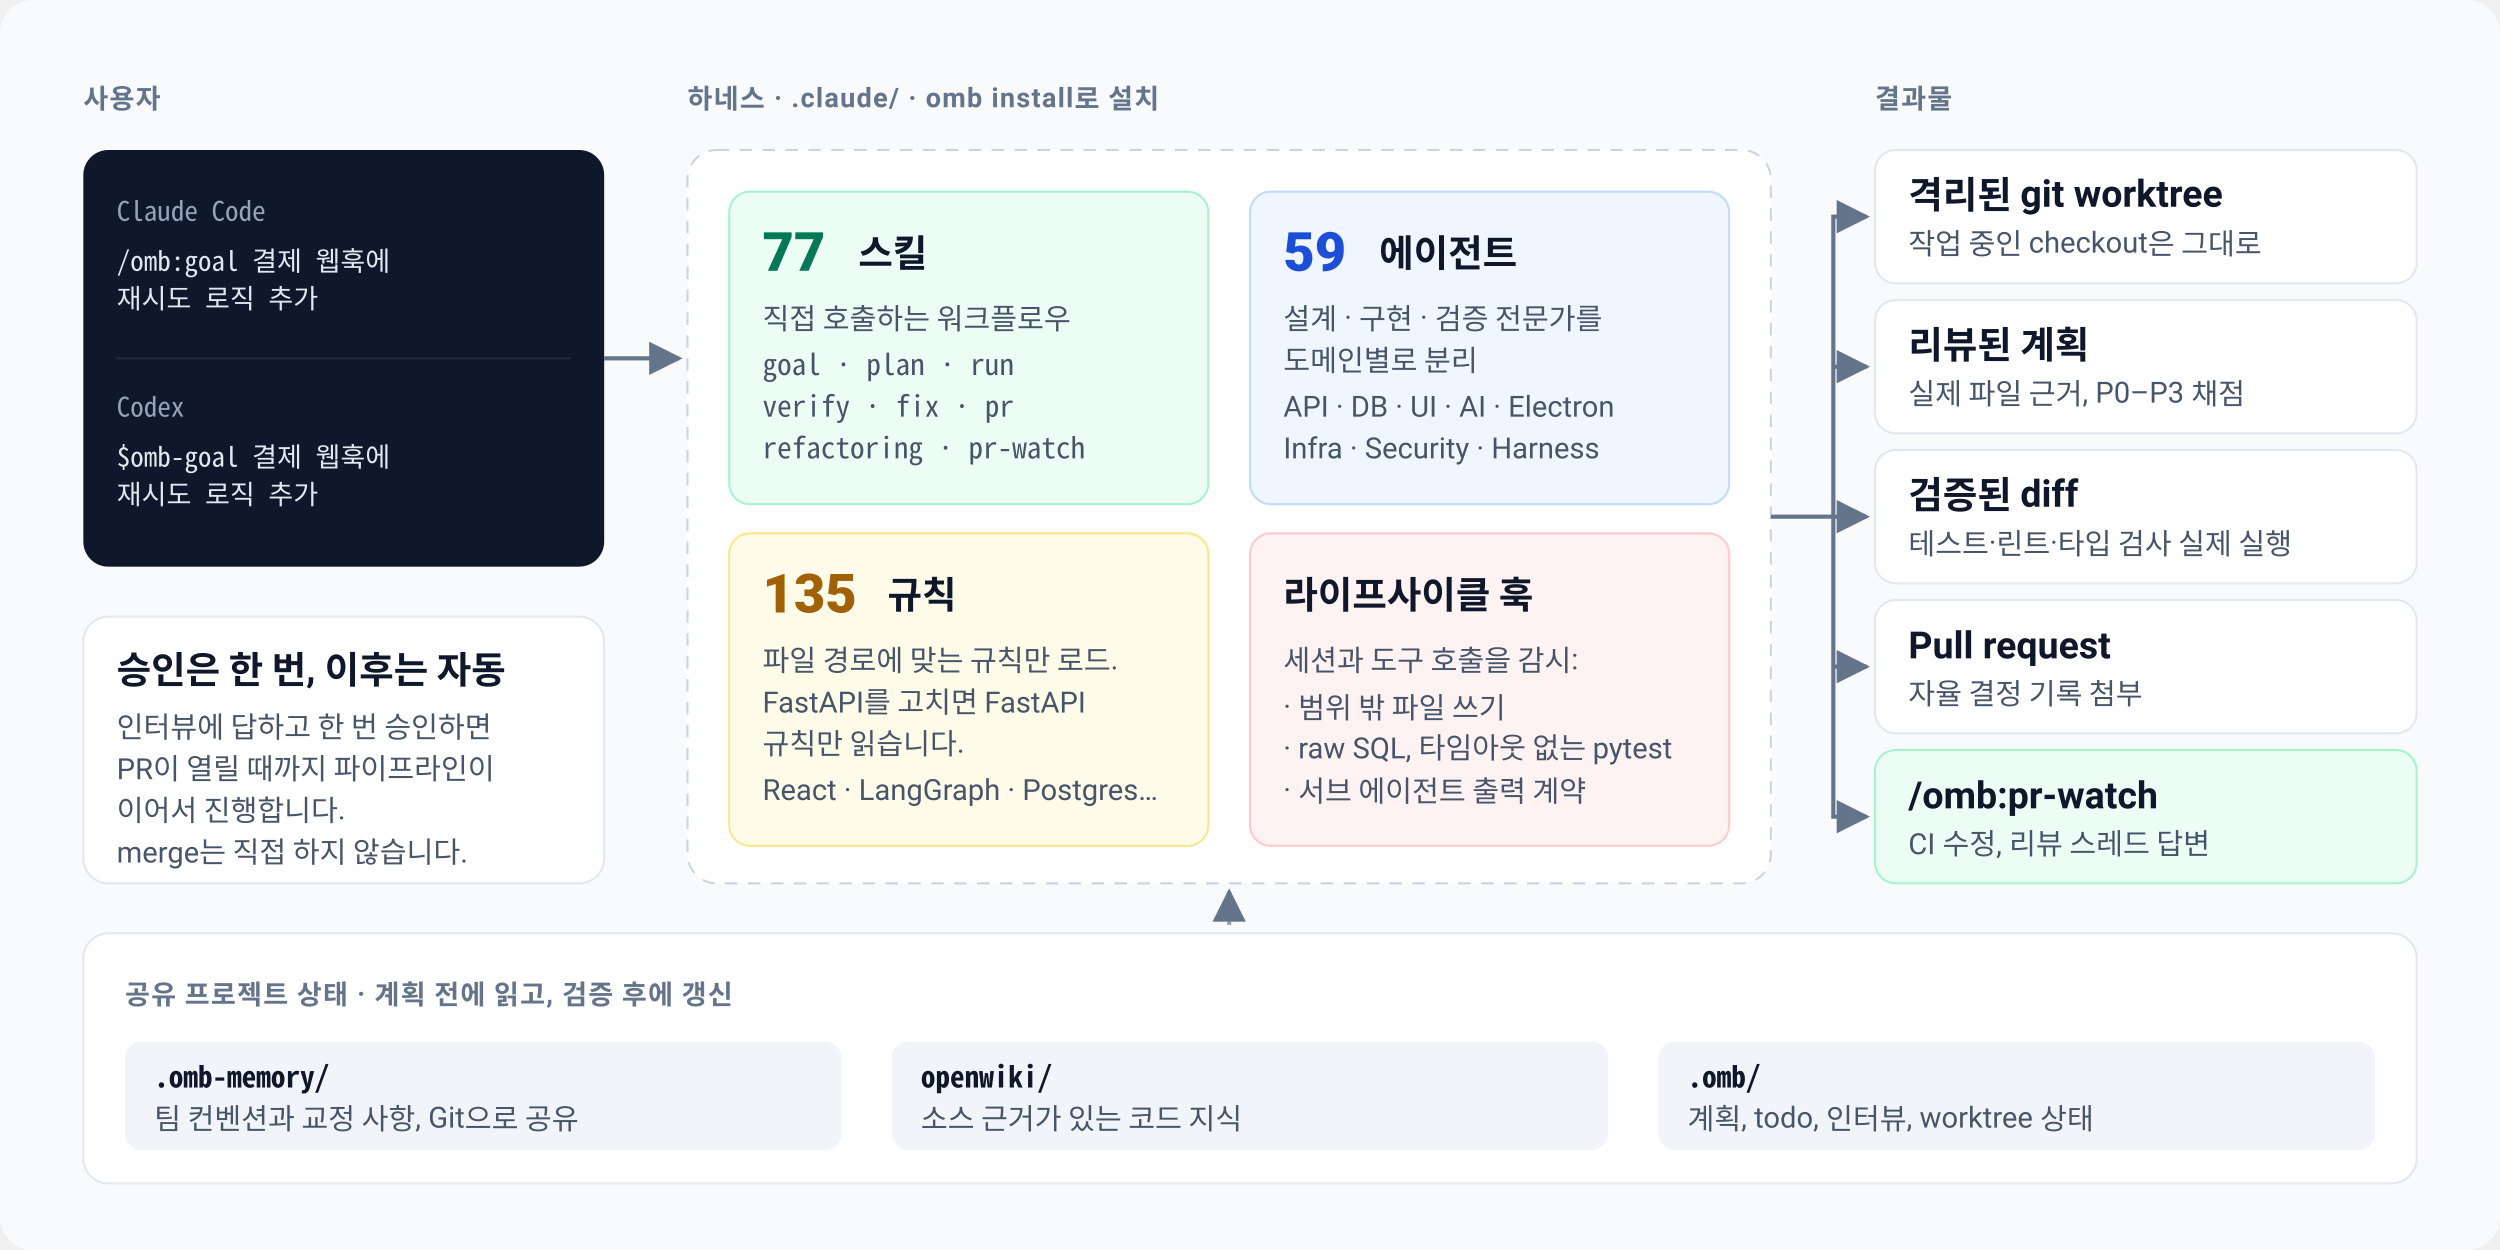
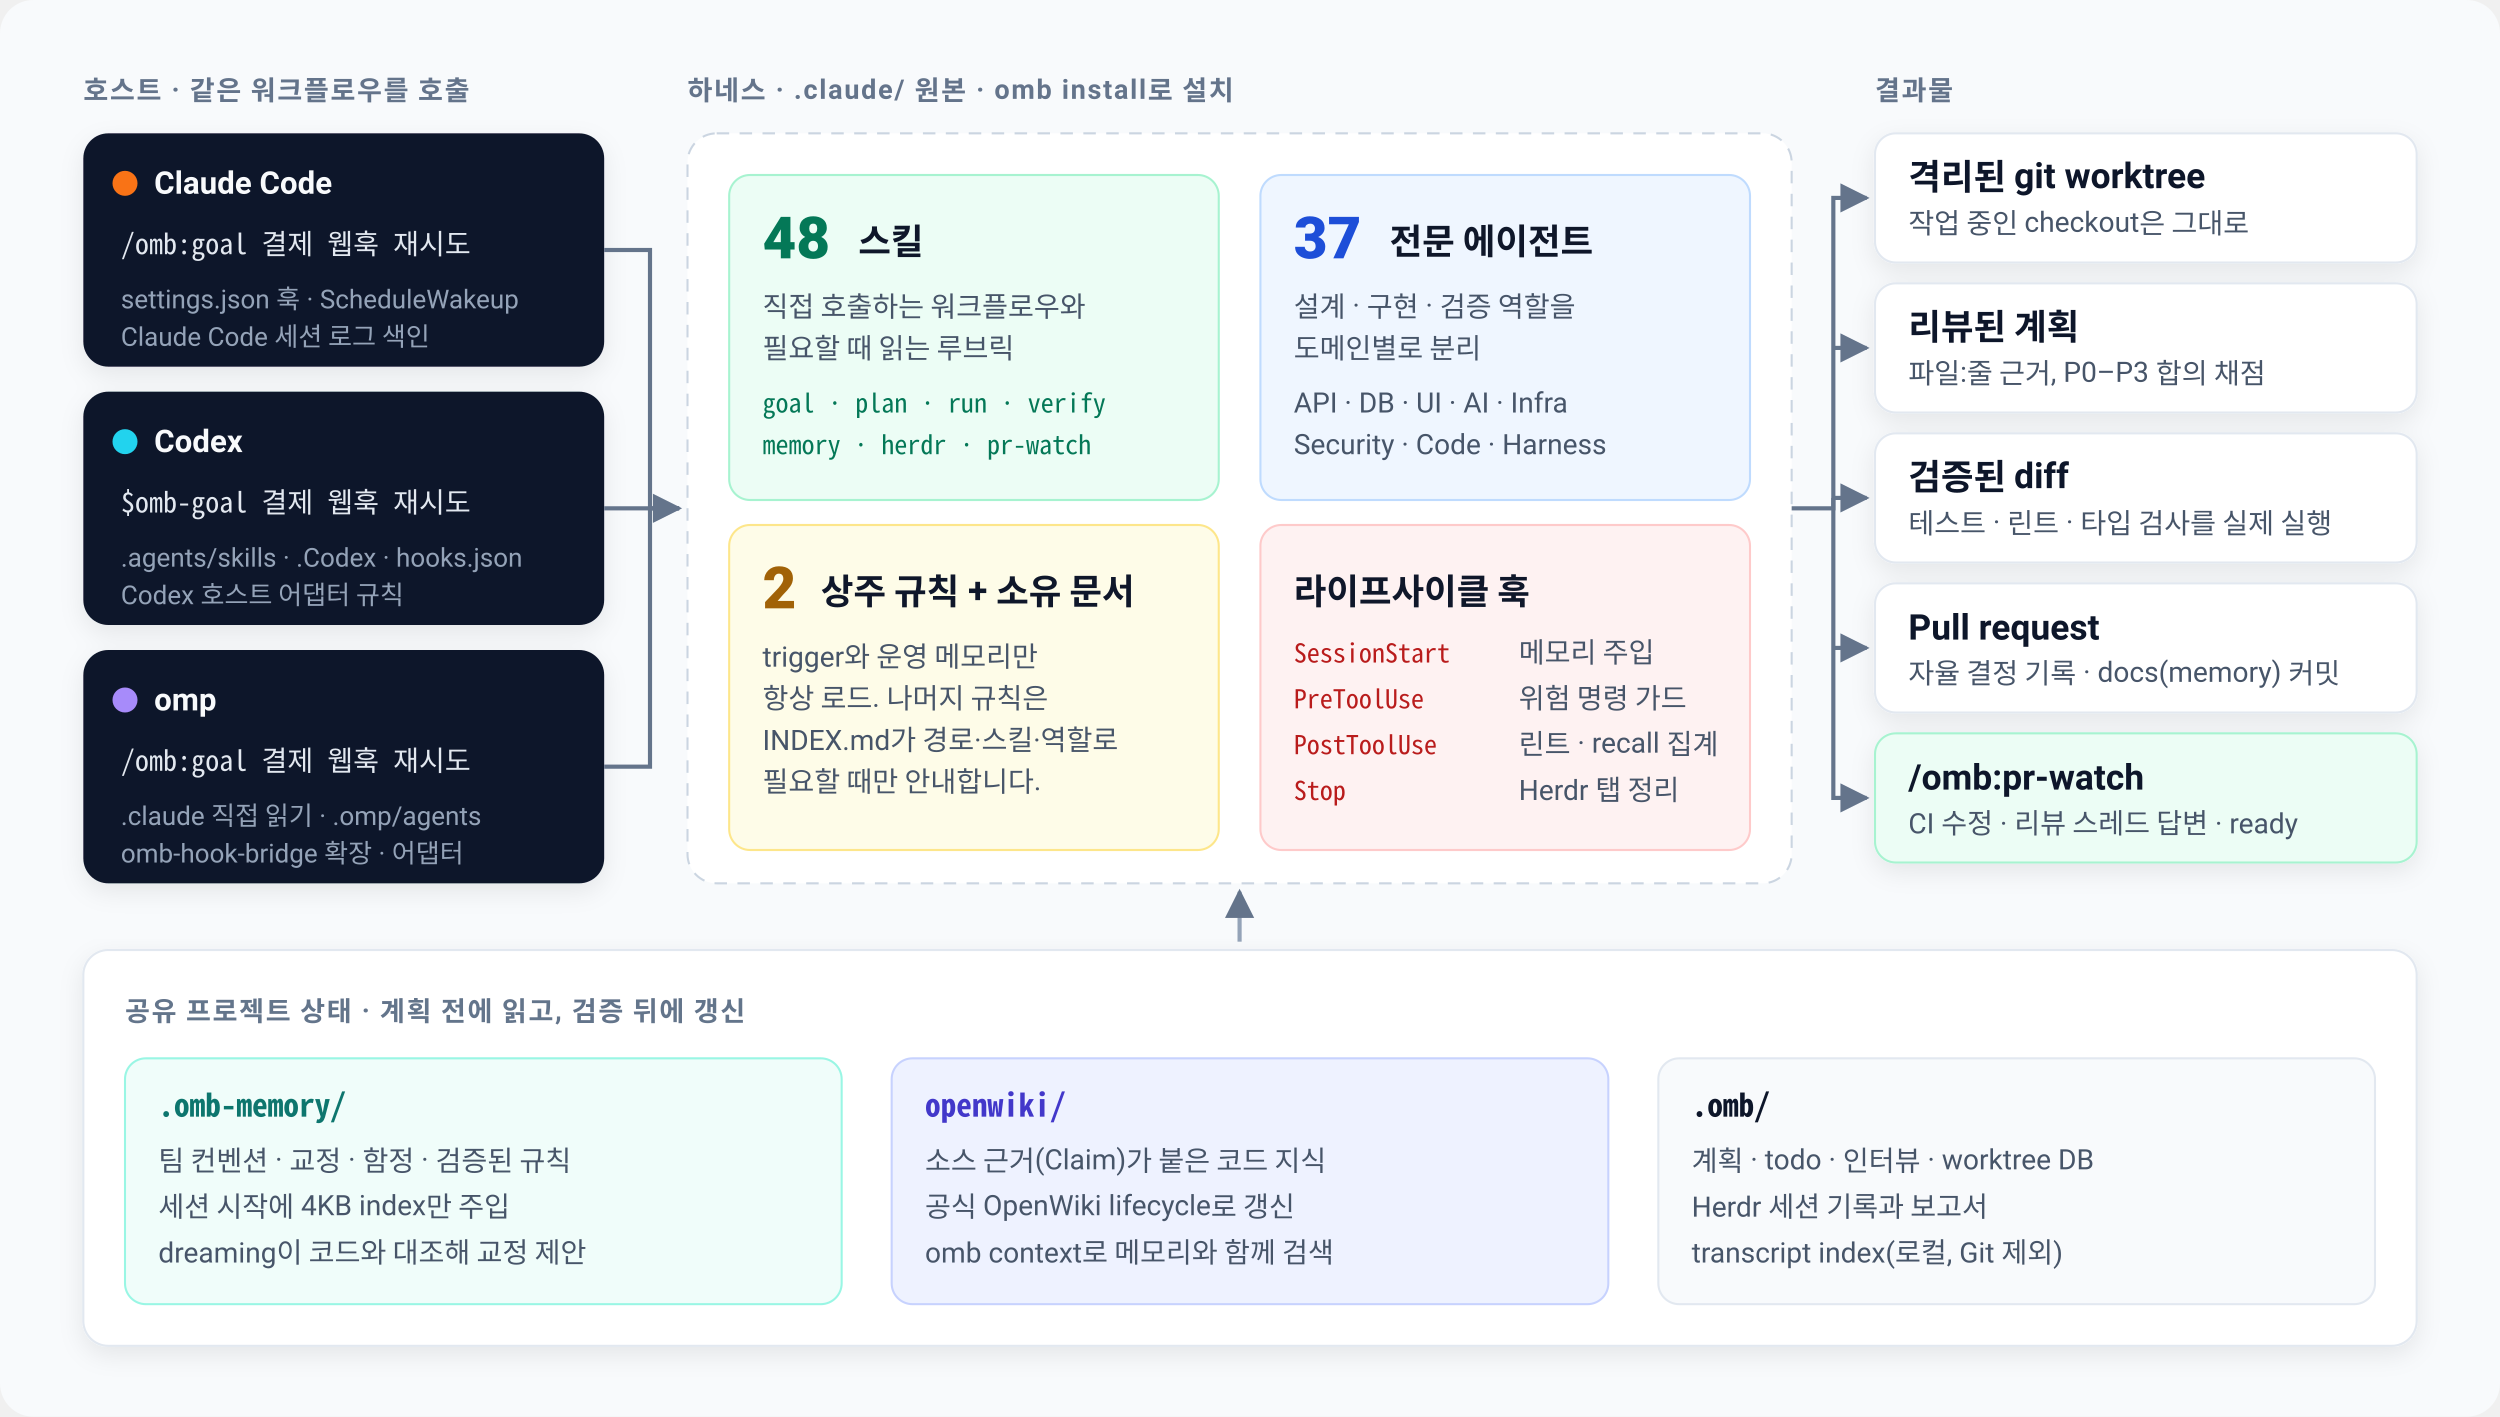
- <svg xmlns="http://www.w3.org/2000/svg" width="1200" height="600" viewBox="0 0 1200 600" role="img" aria-labelledby="t d">
+ <svg xmlns="http://www.w3.org/2000/svg" width="1200" height="680" viewBox="0 0 1200 680" role="img" aria-labelledby="t d">
  <defs>
-     <marker id="a" viewBox="0 0 10 10" refX="9" refY="5" markerWidth="8" markerHeight="8" orient="auto">
+     <marker id="a" viewBox="0 0 10 10" refX="9" refY="5" markerWidth="7" markerHeight="7" orient="auto">
      <path d="M0 0L10 5L0 10z" fill="#64748b" />
    </marker>
+     <filter id="sh" x="-5%" y="-5%" width="110%" height="120%">
+       <feDropShadow dx="0" dy="4" stdDeviation="6" flood-color="#0f172a" flood-opacity="0.08" />
+     </filter>
  </defs>
  <style>
    .f { font-family: ui-sans-serif, -apple-system, "Apple SD Gothic Neo", "Noto Sans KR", "Malgun Gothic", "Segoe UI", Roboto, sans-serif; }
    .m { font-family: ui-monospace, SFMono-Regular, Menlo, Consolas, "D2Coding", "Noto Sans Mono CJK KR", monospace; }
-     .h { font-size: 13px; font-weight: 700; letter-spacing: 0.6px; fill: #64748b; }
-     .ct { font-size: 18px; font-weight: 700; fill: #0f172a; }
-     .cb { font-size: 14px; fill: #475569; }
-     .num { font-size: 26px; font-weight: 800; }
+     .h { font-size: 13px; font-weight: 700; letter-spacing: 0.8px; fill: #64748b; }
+     .ct { font-size: 17px; font-weight: 700; fill: #0f172a; }
+     .cb { font-size: 13.5px; fill: #475569; }
+     .num { font-size: 28px; font-weight: 800; }
  </style>
-   <rect width="1200" height="600" rx="16" fill="#f8fafc" />
-   <text x="40" y="52" class="f h">사용자</text>
-   <text x="330" y="52" class="f h">하네스 · .claude/ · omb install로 설치</text>
-   <text x="900" y="52" class="f h">결과물</text>
-   <g transform="translate(40 72)">
-     <rect width="250" height="200" rx="12" fill="#0f172a" />
-     <g class="m" font-size="13">
-       <text x="16" y="34" fill="#94a3b8">Claude Code</text>
-       <text x="16" y="58" fill="#e2e8f0">/omb:goal 결제 웹훅에</text>
-       <text x="16" y="76" fill="#e2e8f0">재시도 로직 추가</text>
-       <line x1="16" y1="100" x2="234" y2="100" stroke="#1e293b" />
-       <text x="16" y="128" fill="#94a3b8">Codex</text>
-       <text x="16" y="152" fill="#e2e8f0">$omb-goal 결제 웹훅에</text>
-       <text x="16" y="170" fill="#e2e8f0">재시도 로직 추가</text>
+   <rect width="1200" height="680" rx="16" fill="#f8fafc" />
+   <text x="40" y="48" class="f h">호스트 · 같은 워크플로우를 호출</text>
+   <text x="330" y="48" class="f h">하네스 · .claude/ 원본 · omb install로 설치</text>
+   <text x="900" y="48" class="f h">결과물</text>
+   <g class="f" filter="url(#sh)">
+     <g transform="translate(40 64)">
+       <rect width="250" height="112" rx="12" fill="#0f172a" />
+       <circle cx="20" cy="24" r="6" fill="#f97316" />
+       <text x="34" y="29" font-size="15" font-weight="700" fill="#f8fafc">Claude Code</text>
+       <text x="18" y="58" class="m" font-size="13.5" fill="#e2e8f0">/omb:goal 결제 웹훅 재시도</text>
+       <text x="18" y="84" font-size="12.5" fill="#94a3b8">settings.json 훅 · ScheduleWakeup</text>
+       <text x="18" y="102" font-size="12.5" fill="#94a3b8">Claude Code 세션 로그 색인</text>
+     </g>
+     <g transform="translate(40 188)">
+       <rect width="250" height="112" rx="12" fill="#0f172a" />
+       <circle cx="20" cy="24" r="6" fill="#22d3ee" />
+       <text x="34" y="29" font-size="15" font-weight="700" fill="#f8fafc">Codex</text>
+       <text x="18" y="58" class="m" font-size="13.5" fill="#e2e8f0">$omb-goal 결제 웹훅 재시도</text>
+       <text x="18" y="84" font-size="12.5" fill="#94a3b8">.agents/skills · .Codex · hooks.json</text>
+       <text x="18" y="102" font-size="12.5" fill="#94a3b8">Codex 호스트 어댑터 규칙</text>
+     </g>
+     <g transform="translate(40 312)">
+       <rect width="250" height="112" rx="12" fill="#0f172a" />
+       <circle cx="20" cy="24" r="6" fill="#a78bfa" />
+       <text x="34" y="29" font-size="15" font-weight="700" fill="#f8fafc">omp</text>
+       <text x="18" y="58" class="m" font-size="13.5" fill="#e2e8f0">/omb:goal 결제 웹훅 재시도</text>
+       <text x="18" y="84" font-size="12.5" fill="#94a3b8">.claude 직접 읽기 · .omp/agents</text>
+       <text x="18" y="102" font-size="12.5" fill="#94a3b8">omb-hook-bridge 확장 · 어댑터</text>
    </g>
  </g>
-   <g transform="translate(40 296)" class="f">
-     <rect width="250" height="128" rx="12" fill="#ffffff" stroke="#e2e8f0" />
-     <text x="16" y="32" class="ct">승인은 한 번, 이후는 자동</text>
-     <text x="16" y="58" class="cb">인터뷰에 답하고 한 번 승인하면</text>
-     <text x="16" y="78" class="cb">PR이 열릴 때까지 파이프라인이</text>
-     <text x="16" y="98" class="cb">이어서 진행합니다.</text>
-     <text x="16" y="118" class="cb">merge는 직접 하지 않습니다.</text>
-   </g>
-   <rect x="330" y="72" width="520" height="352" rx="14" fill="#ffffff" stroke="#cbd5e1" stroke-dasharray="6 5" />
+   <rect x="330" y="64" width="530" height="360" rx="14" fill="#ffffff" stroke="#cbd5e1" stroke-dasharray="6 5" />
  <g class="f">
-     <g transform="translate(350 92)">
-       <rect width="230" height="150" rx="10" fill="#ecfdf5" stroke="#a7f3d0" />
-       <text x="16" y="38" class="num" fill="#047857">77</text>
-       <text x="62" y="36" class="ct">스킬</text>
-       <text x="16" y="66" class="cb">직접 호출하는 워크플로우</text>
-       <text x="16" y="88" class="cb m" font-size="13">goal · plan · run</text>
-       <text x="16" y="108" class="cb m" font-size="13">verify · fix · pr</text>
-       <text x="16" y="128" class="cb m" font-size="13">refactoring · pr-watch</text>
+     <g transform="translate(350 84)">
+       <rect width="235" height="156" rx="10" fill="#ecfdf5" stroke="#a7f3d0" />
+       <text x="16" y="40" class="num" fill="#047857">48</text>
+       <text x="62" y="38" class="ct">스킬</text>
+       <text x="16" y="68" class="cb">직접 호출하는 워크플로우와</text>
+       <text x="16" y="88" class="cb">필요할 때 읽는 루브릭</text>
+       <text x="16" y="114" class="m" font-size="12.5" fill="#047857">goal · plan · run · verify</text>
+       <text x="16" y="134" class="m" font-size="12.5" fill="#047857">memory · herdr · pr-watch</text>
    </g>
-     <g transform="translate(600 92)">
-       <rect width="230" height="150" rx="10" fill="#eff6ff" stroke="#bfdbfe" />
-       <text x="16" y="38" class="num" fill="#1d4ed8">59</text>
-       <text x="62" y="36" class="ct">에이전트</text>
-       <text x="16" y="66" class="cb">설계 · 구현 · 검증 전문가를</text>
-       <text x="16" y="86" class="cb">도메인별로 분리</text>
-       <text x="16" y="108" class="cb">API · DB · UI · AI · Electron</text>
-       <text x="16" y="128" class="cb">Infra · Security · Harness</text>
+     <g transform="translate(605 84)">
+       <rect width="235" height="156" rx="10" fill="#eff6ff" stroke="#bfdbfe" />
+       <text x="16" y="40" class="num" fill="#1d4ed8">37</text>
+       <text x="62" y="38" class="ct">전문 에이전트</text>
+       <text x="16" y="68" class="cb">설계 · 구현 · 검증 역할을</text>
+       <text x="16" y="88" class="cb">도메인별로 분리</text>
+       <text x="16" y="114" class="cb">API · DB · UI · AI · Infra</text>
+       <text x="16" y="134" class="cb">Security · Code · Harness</text>
    </g>
-     <g transform="translate(350 256)">
-       <rect width="230" height="150" rx="10" fill="#fefce8" stroke="#fde68a" />
-       <text x="16" y="38" class="num" fill="#a16207">135</text>
-       <text x="76" y="36" class="ct">규칙</text>
-       <text x="16" y="66" class="cb">파일 경로에 맞는 규칙만 로드.</text>
-       <text x="16" y="86" class="cb">FastAPI를 고치면 FastAPI</text>
-       <text x="16" y="106" class="cb">규칙만 읽습니다.</text>
-       <text x="16" y="128" class="cb">React · LangGraph · Postgres…</text>
+     <g transform="translate(350 252)">
+       <rect width="235" height="156" rx="10" fill="#fefce8" stroke="#fde68a" />
+       <text x="16" y="40" class="num" fill="#a16207">2</text>
+       <text x="44" y="38" class="ct">상주 규칙 + 소유 문서</text>
+       <text x="16" y="68" class="cb">trigger와 운영 메모리만</text>
+       <text x="16" y="88" class="cb">항상 로드. 나머지 규칙은</text>
+       <text x="16" y="108" class="cb">INDEX.md가 경로·스킬·역할로</text>
+       <text x="16" y="128" class="cb">필요할 때만 안내합니다.</text>
    </g>
-     <g transform="translate(600 256)">
-       <rect width="230" height="150" rx="10" fill="#fef2f2" stroke="#fecaca" />
-       <text x="16" y="36" class="ct">라이프사이클 훅</text>
-       <text x="16" y="66" class="cb">세션과 도구 호출을 감시:</text>
-       <text x="16" y="88" class="cb">· 범위 밖 파일 쓰기</text>
-       <text x="16" y="108" class="cb">· raw SQL, 타임아웃 없는 pytest</text>
-       <text x="16" y="128" class="cb">· 서브 에이전트 출력 계약</text>
+     <g transform="translate(605 252)">
+       <rect width="235" height="156" rx="10" fill="#fef2f2" stroke="#fecaca" />
+       <text x="16" y="38" class="ct">라이프사이클 훅</text>
+       <text x="16" y="66" class="m" font-size="12.5" fill="#b91c1c">SessionStart</text>
+       <text x="124" y="66" class="cb" font-size="12.5">메모리 주입</text>
+       <text x="16" y="88" class="m" font-size="12.5" fill="#b91c1c">PreToolUse</text>
+       <text x="124" y="88" class="cb" font-size="12.5">위험 명령 가드</text>
+       <text x="16" y="110" class="m" font-size="12.5" fill="#b91c1c">PostToolUse</text>
+       <text x="124" y="110" class="cb" font-size="12.5">린트 · recall 집계</text>
+       <text x="16" y="132" class="m" font-size="12.5" fill="#b91c1c">Stop</text>
+       <text x="124" y="132" class="cb" font-size="12.5">Herdr 탭 정리</text>
    </g>
  </g>
-   <g class="f">
-     <g transform="translate(900 72)">
-       <rect width="260" height="64" rx="10" fill="#ffffff" stroke="#e2e8f0" />
-       <text x="16" y="28" class="ct" font-size="16">격리된 git worktree</text>
-       <text x="16" y="50" class="cb" font-size="13">작업 중인 checkout은 그대로</text>
+   <g class="f" filter="url(#sh)">
+     <g transform="translate(900 64)">
+       <rect width="260" height="62" rx="10" fill="#ffffff" stroke="#e2e8f0" />
+       <text x="16" y="27" class="ct" font-size="15.5">격리된 git worktree</text>
+       <text x="16" y="48" class="cb" font-size="12.5">작업 중인 checkout은 그대로</text>
    </g>
-     <g transform="translate(900 144)">
-       <rect width="260" height="64" rx="10" fill="#ffffff" stroke="#e2e8f0" />
-       <text x="16" y="28" class="ct" font-size="16">리뷰된 계획</text>
-       <text x="16" y="50" class="cb" font-size="13">실제 파일 근거, P0–P3 채점</text>
+     <g transform="translate(900 136)">
+       <rect width="260" height="62" rx="10" fill="#ffffff" stroke="#e2e8f0" />
+       <text x="16" y="27" class="ct" font-size="15.5">리뷰된 계획</text>
+       <text x="16" y="48" class="cb" font-size="12.5">파일:줄 근거, P0–P3 합의 채점</text>
    </g>
-     <g transform="translate(900 216)">
-       <rect width="260" height="64" rx="10" fill="#ffffff" stroke="#e2e8f0" />
-       <text x="16" y="28" class="ct" font-size="16">검증된 diff</text>
-       <text x="16" y="50" class="cb" font-size="13">테스트·린트·타입 검사 실제 실행</text>
+     <g transform="translate(900 208)">
+       <rect width="260" height="62" rx="10" fill="#ffffff" stroke="#e2e8f0" />
+       <text x="16" y="27" class="ct" font-size="15.5">검증된 diff</text>
+       <text x="16" y="48" class="cb" font-size="12.5">테스트 · 린트 · 타입 검사를 실제 실행</text>
    </g>
-     <g transform="translate(900 288)">
-       <rect width="260" height="64" rx="10" fill="#ffffff" stroke="#e2e8f0" />
-       <text x="16" y="28" class="ct" font-size="16">Pull request</text>
-       <text x="16" y="50" class="cb" font-size="13">자율 결정 기록 첨부</text>
+     <g transform="translate(900 280)">
+       <rect width="260" height="62" rx="10" fill="#ffffff" stroke="#e2e8f0" />
+       <text x="16" y="27" class="ct" font-size="15.5">Pull request</text>
+       <text x="16" y="48" class="cb" font-size="12.5">자율 결정 기록 · docs(memory) 커밋</text>
    </g>
-     <g transform="translate(900 360)">
-       <rect width="260" height="64" rx="10" fill="#ecfdf5" stroke="#a7f3d0" />
-       <text x="16" y="28" class="ct" font-size="16">/omb:pr-watch</text>
-       <text x="16" y="50" class="cb" font-size="13">CI 수정, 리뷰 스레드 답변</text>
+     <g transform="translate(900 352)">
+       <rect width="260" height="62" rx="10" fill="#ecfdf5" stroke="#a7f3d0" />
+       <text x="16" y="27" class="ct" font-size="15.5">/omb:pr-watch</text>
+       <text x="16" y="48" class="cb" font-size="12.5">CI 수정 · 리뷰 스레드 답변 · ready</text>
    </g>
  </g>
-   <path d="M290 172 H326" stroke="#64748b" stroke-width="2" fill="none" marker-end="url(#a)" />
-   <path d="M850 248 H880 V104 H896" stroke="#64748b" stroke-width="2" fill="none" marker-end="url(#a)" />
-   <path d="M880 176 H896" stroke="#64748b" stroke-width="2" fill="none" marker-end="url(#a)" />
-   <path d="M880 248 H896" stroke="#64748b" stroke-width="2" fill="none" marker-end="url(#a)" />
-   <path d="M880 320 H896" stroke="#64748b" stroke-width="2" fill="none" marker-end="url(#a)" />
-   <path d="M880 248 V392 H896" stroke="#64748b" stroke-width="2" fill="none" marker-end="url(#a)" />
-   <g class="f" transform="translate(40 448)">
-     <rect width="1120" height="120" rx="12" fill="#ffffff" stroke="#e2e8f0" />
-     <text x="20" y="34" class="h">공유 프로젝트 상태 · 계획 전에 읽고, 검증 후에 갱신</text>
+   <path d="M290 120 H312 V244 H326" stroke="#64748b" stroke-width="2" fill="none" />
+   <path d="M290 244 H326" stroke="#64748b" stroke-width="2" fill="none" marker-end="url(#a)" />
+   <path d="M290 368 H312 V244" stroke="#64748b" stroke-width="2" fill="none" />
+   <path d="M860 244 H880 V95 H896" stroke="#64748b" stroke-width="2" fill="none" marker-end="url(#a)" />
+   <path d="M880 167 H896" stroke="#64748b" stroke-width="2" fill="none" marker-end="url(#a)" />
+   <path d="M880 239 H896" stroke="#64748b" stroke-width="2" fill="none" marker-end="url(#a)" />
+   <path d="M880 311 H896" stroke="#64748b" stroke-width="2" fill="none" marker-end="url(#a)" />
+   <path d="M880 239 V383 H896" stroke="#64748b" stroke-width="2" fill="none" marker-end="url(#a)" />
+   <g class="f" transform="translate(40 456)" filter="url(#sh)">
+     <rect width="1120" height="190" rx="12" fill="#ffffff" stroke="#e2e8f0" />
+     <text x="20" y="34" class="h">공유 프로젝트 상태 · 계획 전에 읽고, 검증 뒤에 갱신</text>
    <g transform="translate(20 52)">
-       <rect width="344" height="52" rx="8" fill="#f1f5f9" />
-       <text x="14" y="22" class="m" font-size="14" font-weight="700" fill="#0f172a">.omb-memory/</text>
-       <text x="14" y="42" class="cb" font-size="13">팀 컨벤션과 교정 사항, Git으로 공유</text>
+       <rect width="344" height="118" rx="10" fill="#f0fdfa" stroke="#99f6e4" />
+       <text x="16" y="28" class="m" font-size="15" font-weight="700" fill="#0f766e">.omb-memory/</text>
+       <text x="16" y="54" class="cb">팀 컨벤션 · 교정 · 함정 · 검증된 규칙</text>
+       <text x="16" y="76" class="cb">세션 시작에 4KB index만 주입</text>
+       <text x="16" y="98" class="cb">dreaming이 코드와 대조해 교정 제안</text>
    </g>
    <g transform="translate(388 52)">
-       <rect width="344" height="52" rx="8" fill="#f1f5f9" />
-       <text x="14" y="22" class="m" font-size="14" font-weight="700" fill="#0f172a">openwiki/</text>
-       <text x="14" y="42" class="cb" font-size="13">소스 근거가 있는 코드 지식</text>
+       <rect width="344" height="118" rx="10" fill="#eef2ff" stroke="#c7d2fe" />
+       <text x="16" y="28" class="m" font-size="15" font-weight="700" fill="#4338ca">openwiki/</text>
+       <text x="16" y="54" class="cb">소스 근거(Claim)가 붙은 코드 지식</text>
+       <text x="16" y="76" class="cb">공식 OpenWiki lifecycle로 갱신</text>
+       <text x="16" y="98" class="cb">omb context로 메모리와 함께 검색</text>
    </g>
    <g transform="translate(756 52)">
-       <rect width="344" height="52" rx="8" fill="#f1f5f9" />
-       <text x="14" y="22" class="m" font-size="14" font-weight="700" fill="#0f172a">.omb/</text>
-       <text x="14" y="42" class="cb" font-size="13">계획, todo, 인터뷰, worktree 상태</text>
+       <rect width="344" height="118" rx="10" fill="#f8fafc" stroke="#e2e8f0" />
+       <text x="16" y="28" class="m" font-size="15" font-weight="700" fill="#0f172a">.omb/</text>
+       <text x="16" y="54" class="cb">계획 · todo · 인터뷰 · worktree DB</text>
+       <text x="16" y="76" class="cb">Herdr 세션 기록과 보고서</text>
+       <text x="16" y="98" class="cb">transcript index(로컬, Git 제외)</text>
    </g>
  </g>
-   <path d="M590 444 V428" stroke="#94a3b8" stroke-width="2" fill="none" marker-end="url(#a)" />
+   <path d="M595 452 V428" stroke="#94a3b8" stroke-width="2" fill="none" marker-end="url(#a)" />
</svg>
